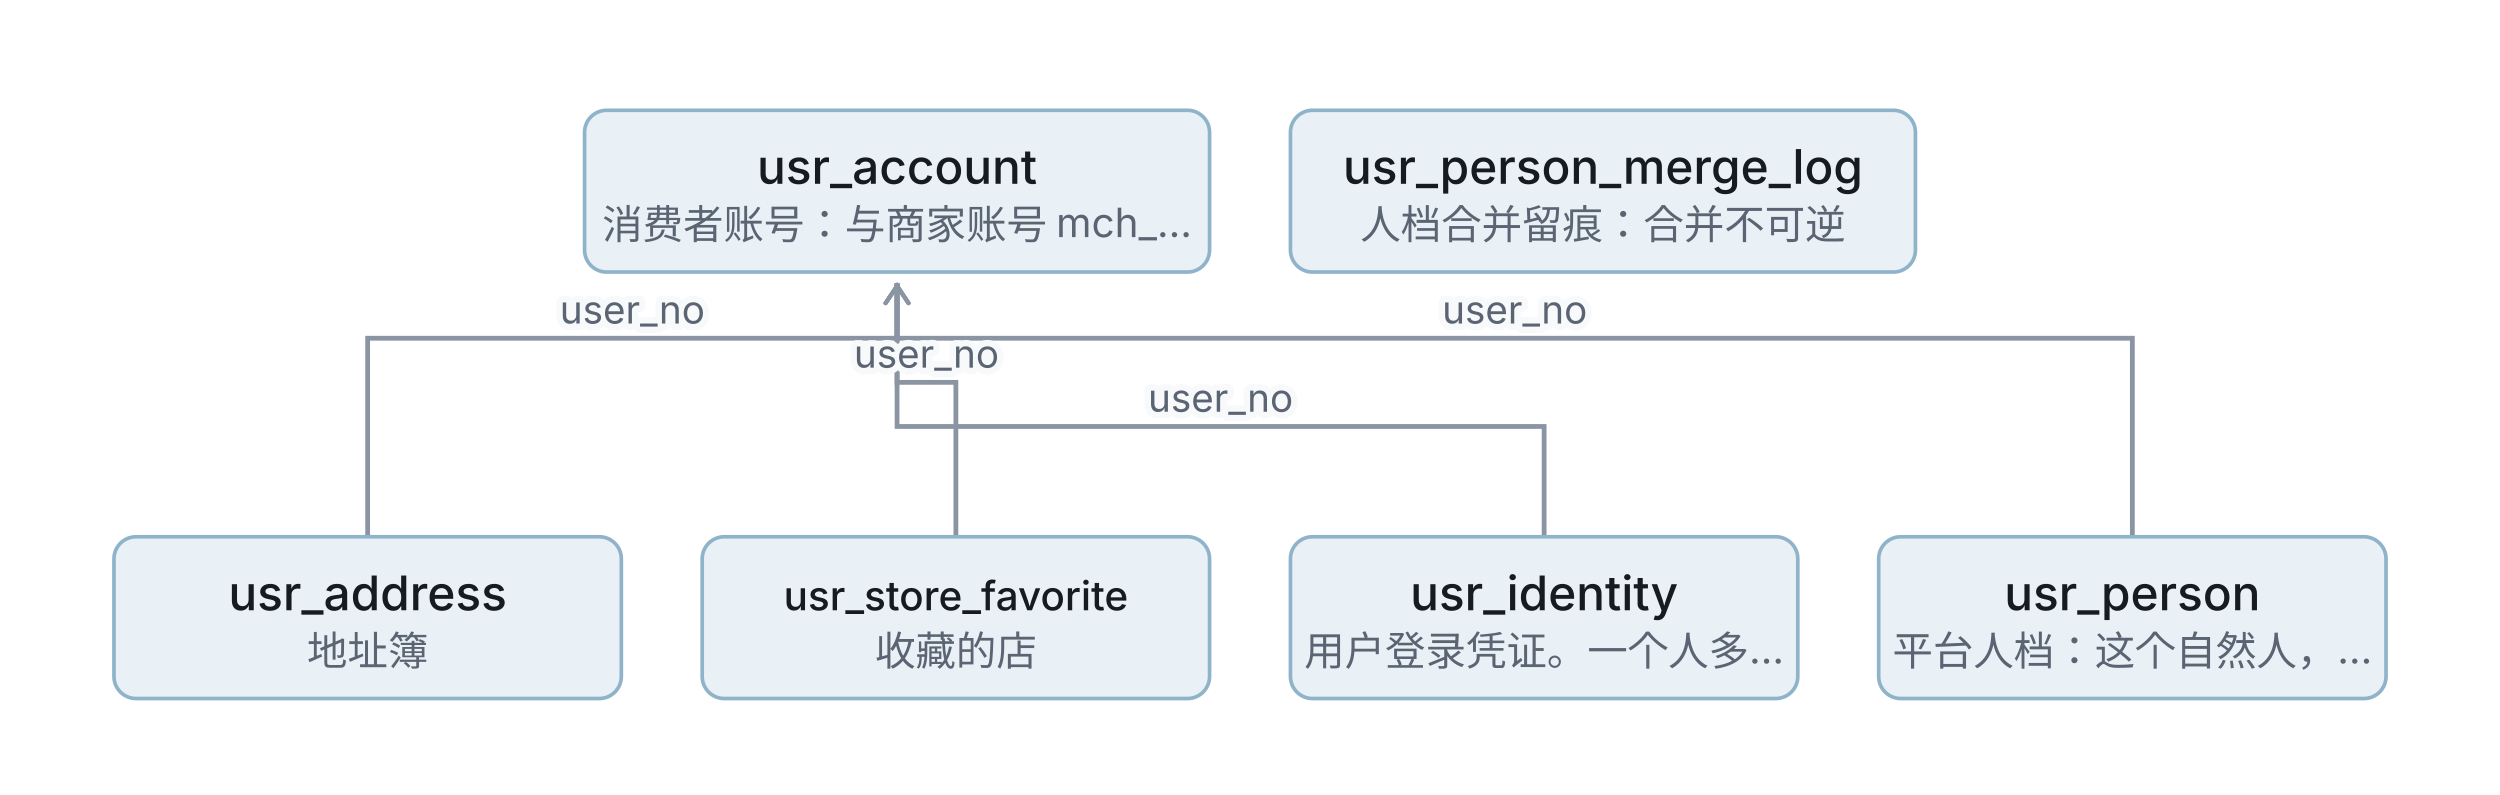
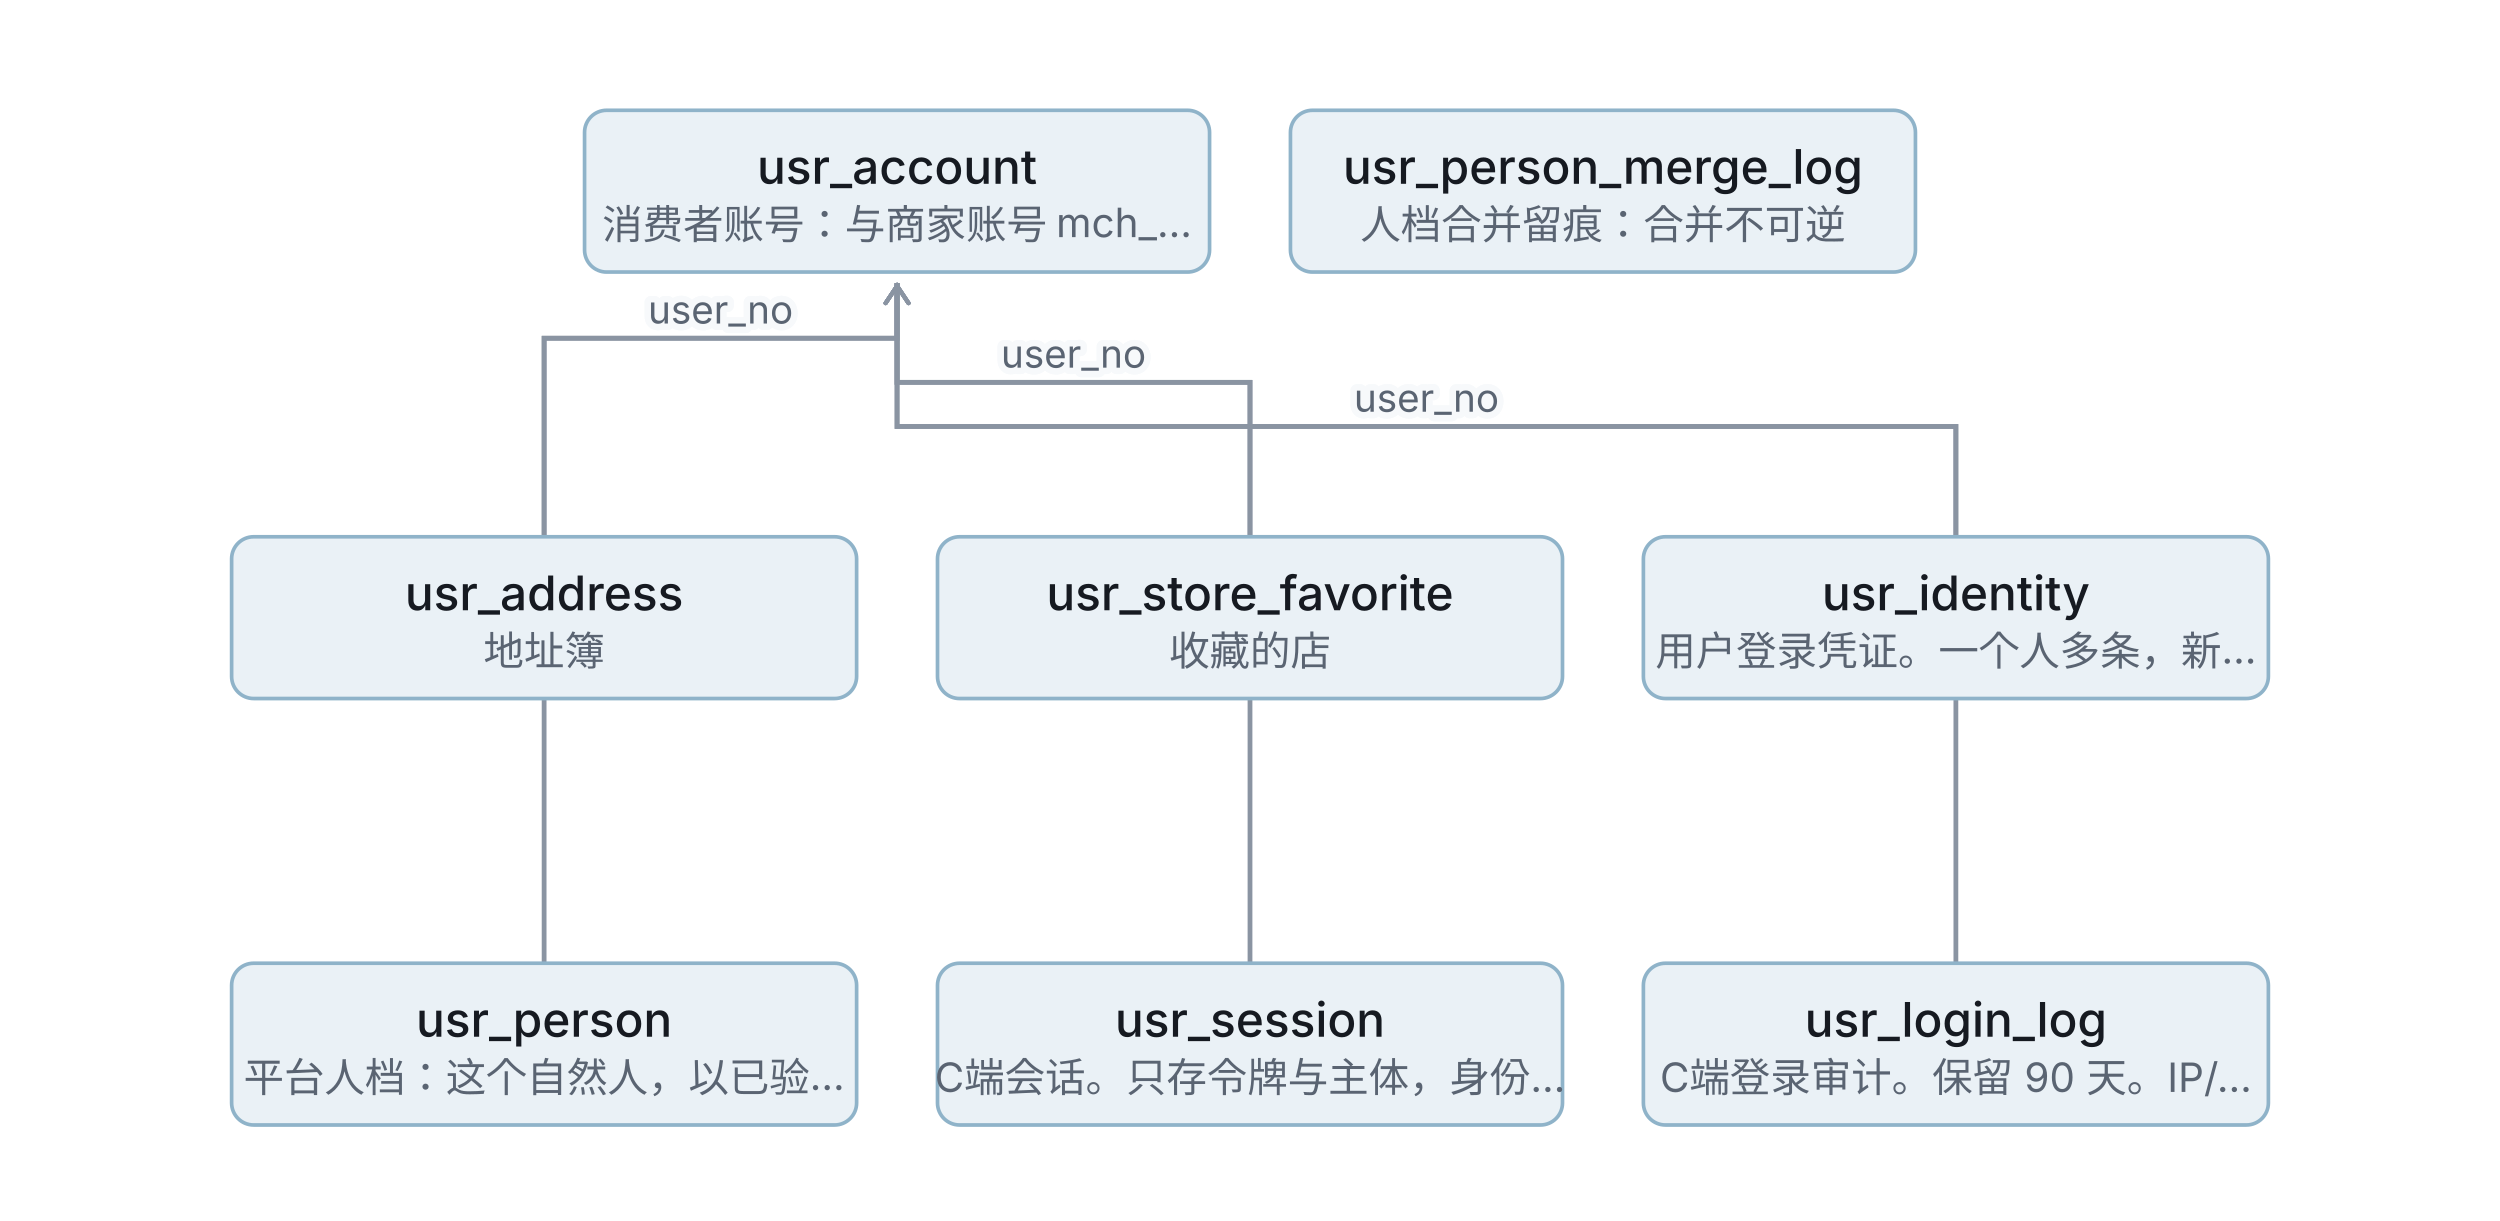
- <svg xmlns="http://www.w3.org/2000/svg" width="680" height="216" viewBox="0 0 680 216" role="img" font-family="system-ui,-apple-system,'PingFang SC',sans-serif">
+ <svg xmlns="http://www.w3.org/2000/svg" width="680" height="332" viewBox="0 0 680 332" role="img" font-family="system-ui,-apple-system,'PingFang SC',sans-serif">
  <defs>
    <marker id="a" viewBox="0 0 10 10" refX="9" refY="5" markerWidth="6" markerHeight="6" orient="auto-start-reverse">
      <path d="M2 1L8 5L2 9" fill="none" stroke="#8A94A2" stroke-width="1.4" stroke-linecap="round" />
    </marker>
    <style>.n{font-weight:500;fill:#161A21}.s{font-size:11px;fill:#5A6472}
.l{font-size:10.5px;fill:#5A6472;paint-order:stroke;stroke:#F7F9FB;stroke-width:3.5;stroke-linejoin:round}.b{font-size:11px;fill:#5A6472;letter-spacing:.1em}
.ar{stroke:#8A94A2;stroke-width:1.3;fill:none}</style>
  </defs>
-   <path class="ar" d="M100 146 L100 92 L244 92 L244 77" marker-end="url(#a)" />
-   <path class="ar" d="M260 146 L260 104 L244 104 L244 77" marker-end="url(#a)" />
-   <path class="ar" d="M420 146 L420 116 L244 116 L244 77" marker-end="url(#a)" />
-   <path class="ar" d="M580 146 L580 92 L244 92 L244 77" marker-end="url(#a)" />
+   <path class="ar" d="M148 146 L148 92 L244 92 L244 77" marker-end="url(#a)" />
+   <path class="ar" d="M340 146 L340 104 L244 104 L244 77" marker-end="url(#a)" />
+   <path class="ar" d="M532 146 L532 116 L244 116 L244 77" marker-end="url(#a)" />
+   <path class="ar" d="M148 262 L148 92 L244 92 L244 77" marker-end="url(#a)" />
+   <path class="ar" d="M340 262 L340 104 L244 104 L244 77" marker-end="url(#a)" />
+   <path class="ar" d="M532 262 L532 116 L244 116 L244 77" marker-end="url(#a)" />
  <rect x="159" y="30" width="170" height="44" rx="6" fill="#EAF1F6" stroke="#8FB3C9" />
  <text class="n" x="244" y="50" text-anchor="middle" font-size="13">usr_account</text>
  <text class="s" x="244" y="65" text-anchor="middle">消费者账号：与商家账号 mch_…</text>
  <rect x="351" y="30" width="170" height="44" rx="6" fill="#EAF1F6" stroke="#8FB3C9" />
  <text class="n" x="436" y="50" text-anchor="middle" font-size="13">usr_person_merge_log</text>
  <text class="s" x="436" y="65" text-anchor="middle">人档合并留痕：合并不可逆</text>
-   <rect x="31" y="146" width="138" height="44" rx="6" fill="#EAF1F6" stroke="#8FB3C9" />
-   <text class="n" x="100" y="166" text-anchor="middle" font-size="13">usr_address</text>
-   <text class="s" x="100" y="181" text-anchor="middle">地址簿</text>
-   <rect x="191" y="146" width="138" height="44" rx="6" fill="#EAF1F6" stroke="#8FB3C9" />
-   <text class="n" x="260" y="166" text-anchor="middle" font-size="11">usr_store_favorite</text>
-   <text class="s" x="260" y="181" text-anchor="middle">收藏的店</text>
-   <rect x="351" y="146" width="138" height="44" rx="6" fill="#EAF1F6" stroke="#8FB3C9" />
-   <text class="n" x="420" y="166" text-anchor="middle" font-size="13">usr_identity</text>
-   <text class="s" x="420" y="181" text-anchor="middle">用户登录凭证。一个人多…</text>
-   <rect x="511" y="146" width="138" height="44" rx="6" fill="#EAF1F6" stroke="#8FB3C9" />
-   <text class="n" x="580" y="166" text-anchor="middle" font-size="13">usr_person</text>
-   <text class="s" x="580" y="181" text-anchor="middle">平台人档：这个自然人，…</text>
-   <text class="l" x="172" y="88" text-anchor="middle">user_no</text>
-   <text class="l" x="252" y="100" text-anchor="middle">user_no</text>
-   <text class="l" x="332" y="112" text-anchor="middle">user_no</text>
-   <text class="l" x="412" y="88" text-anchor="middle">user_no</text>
+   <rect x="63" y="146" width="170" height="44" rx="6" fill="#EAF1F6" stroke="#8FB3C9" />
+   <text class="n" x="148" y="166" text-anchor="middle" font-size="13">usr_address</text>
+   <text class="s" x="148" y="181" text-anchor="middle">地址簿</text>
+   <rect x="255" y="146" width="170" height="44" rx="6" fill="#EAF1F6" stroke="#8FB3C9" />
+   <text class="n" x="340" y="166" text-anchor="middle" font-size="13">usr_store_favorite</text>
+   <text class="s" x="340" y="181" text-anchor="middle">收藏的店</text>
+   <rect x="447" y="146" width="170" height="44" rx="6" fill="#EAF1F6" stroke="#8FB3C9" />
+   <text class="n" x="532" y="166" text-anchor="middle" font-size="13">usr_identity</text>
+   <text class="s" x="532" y="181" text-anchor="middle">用户登录凭证。一个人多条，新…</text>
+   <rect x="63" y="262" width="170" height="44" rx="6" fill="#EAF1F6" stroke="#8FB3C9" />
+   <text class="n" x="148" y="282" text-anchor="middle" font-size="13">usr_person</text>
+   <text class="s" x="148" y="297" text-anchor="middle">平台人档：这个自然人，以已验…</text>
+   <rect x="255" y="262" width="170" height="44" rx="6" fill="#EAF1F6" stroke="#8FB3C9" />
+   <text class="n" x="340" y="282" text-anchor="middle" font-size="13">usr_session</text>
+   <text class="s" x="340" y="297" text-anchor="middle">C端会话。只存令牌与主体，身份…</text>
+   <rect x="447" y="262" width="170" height="44" rx="6" fill="#EAF1F6" stroke="#8FB3C9" />
+   <text class="n" x="532" y="282" text-anchor="middle" font-size="13">usr_login_log</text>
+   <text class="s" x="532" y="297" text-anchor="middle">C端登录审计。保留 90 天。IP/…</text>
+   <text class="l" x="196" y="88" text-anchor="middle">user_no</text>
+   <text class="l" x="292" y="100" text-anchor="middle">user_no</text>
+   <text class="l" x="388" y="112" text-anchor="middle">user_no</text>
+   <text class="l" x="196" y="88" text-anchor="middle">user_no</text>
+   <text class="l" x="292" y="100" text-anchor="middle">user_no</text>
+   <text class="l" x="388" y="112" text-anchor="middle">user_no</text>
</svg>
